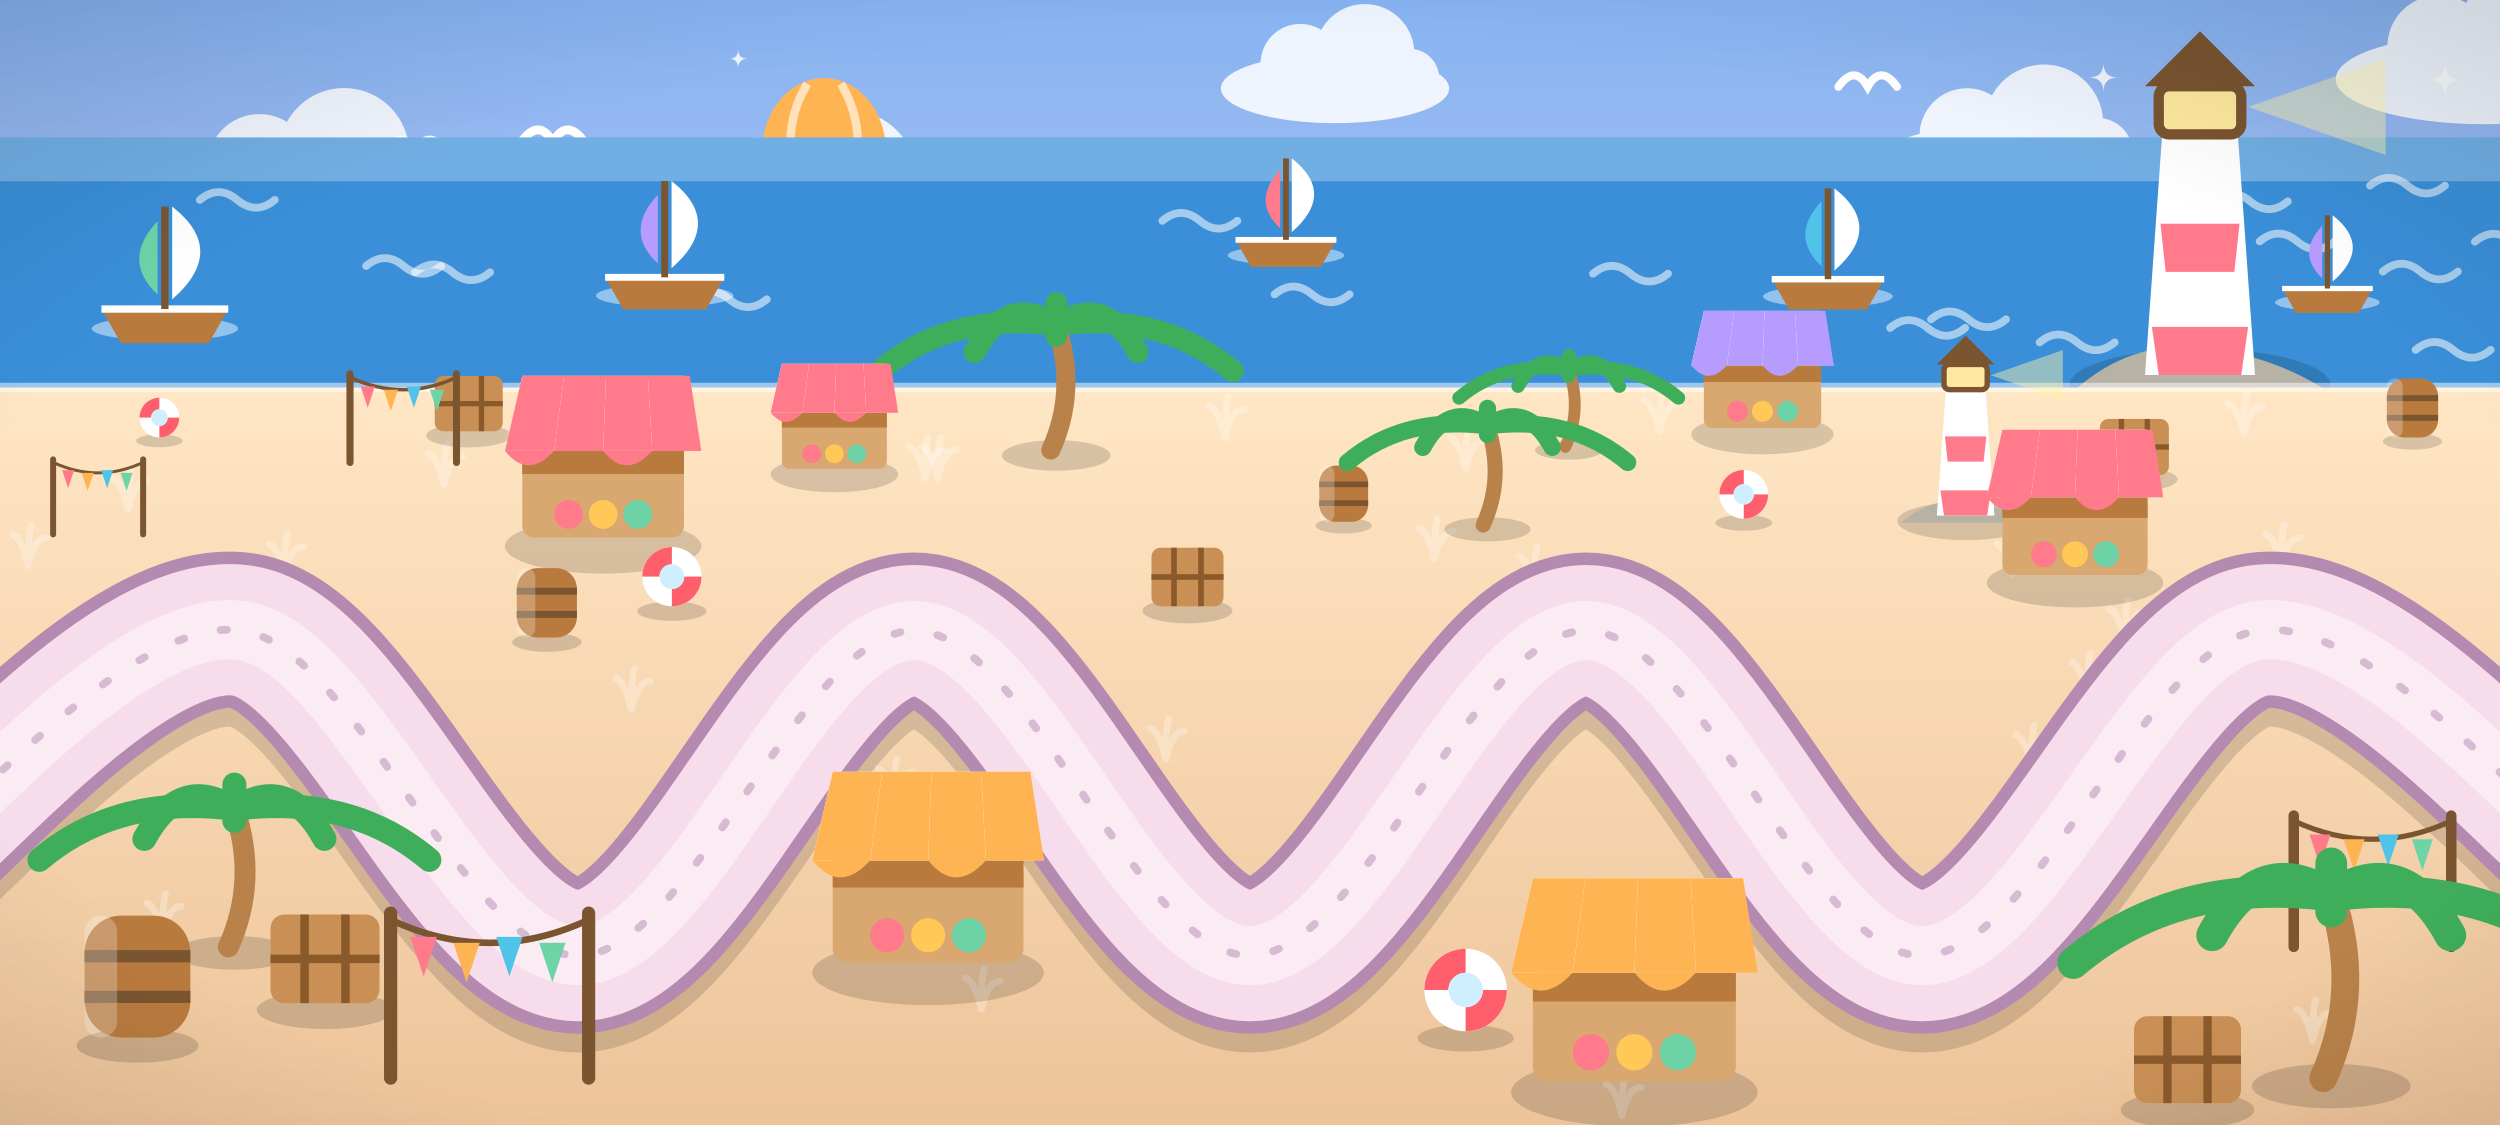
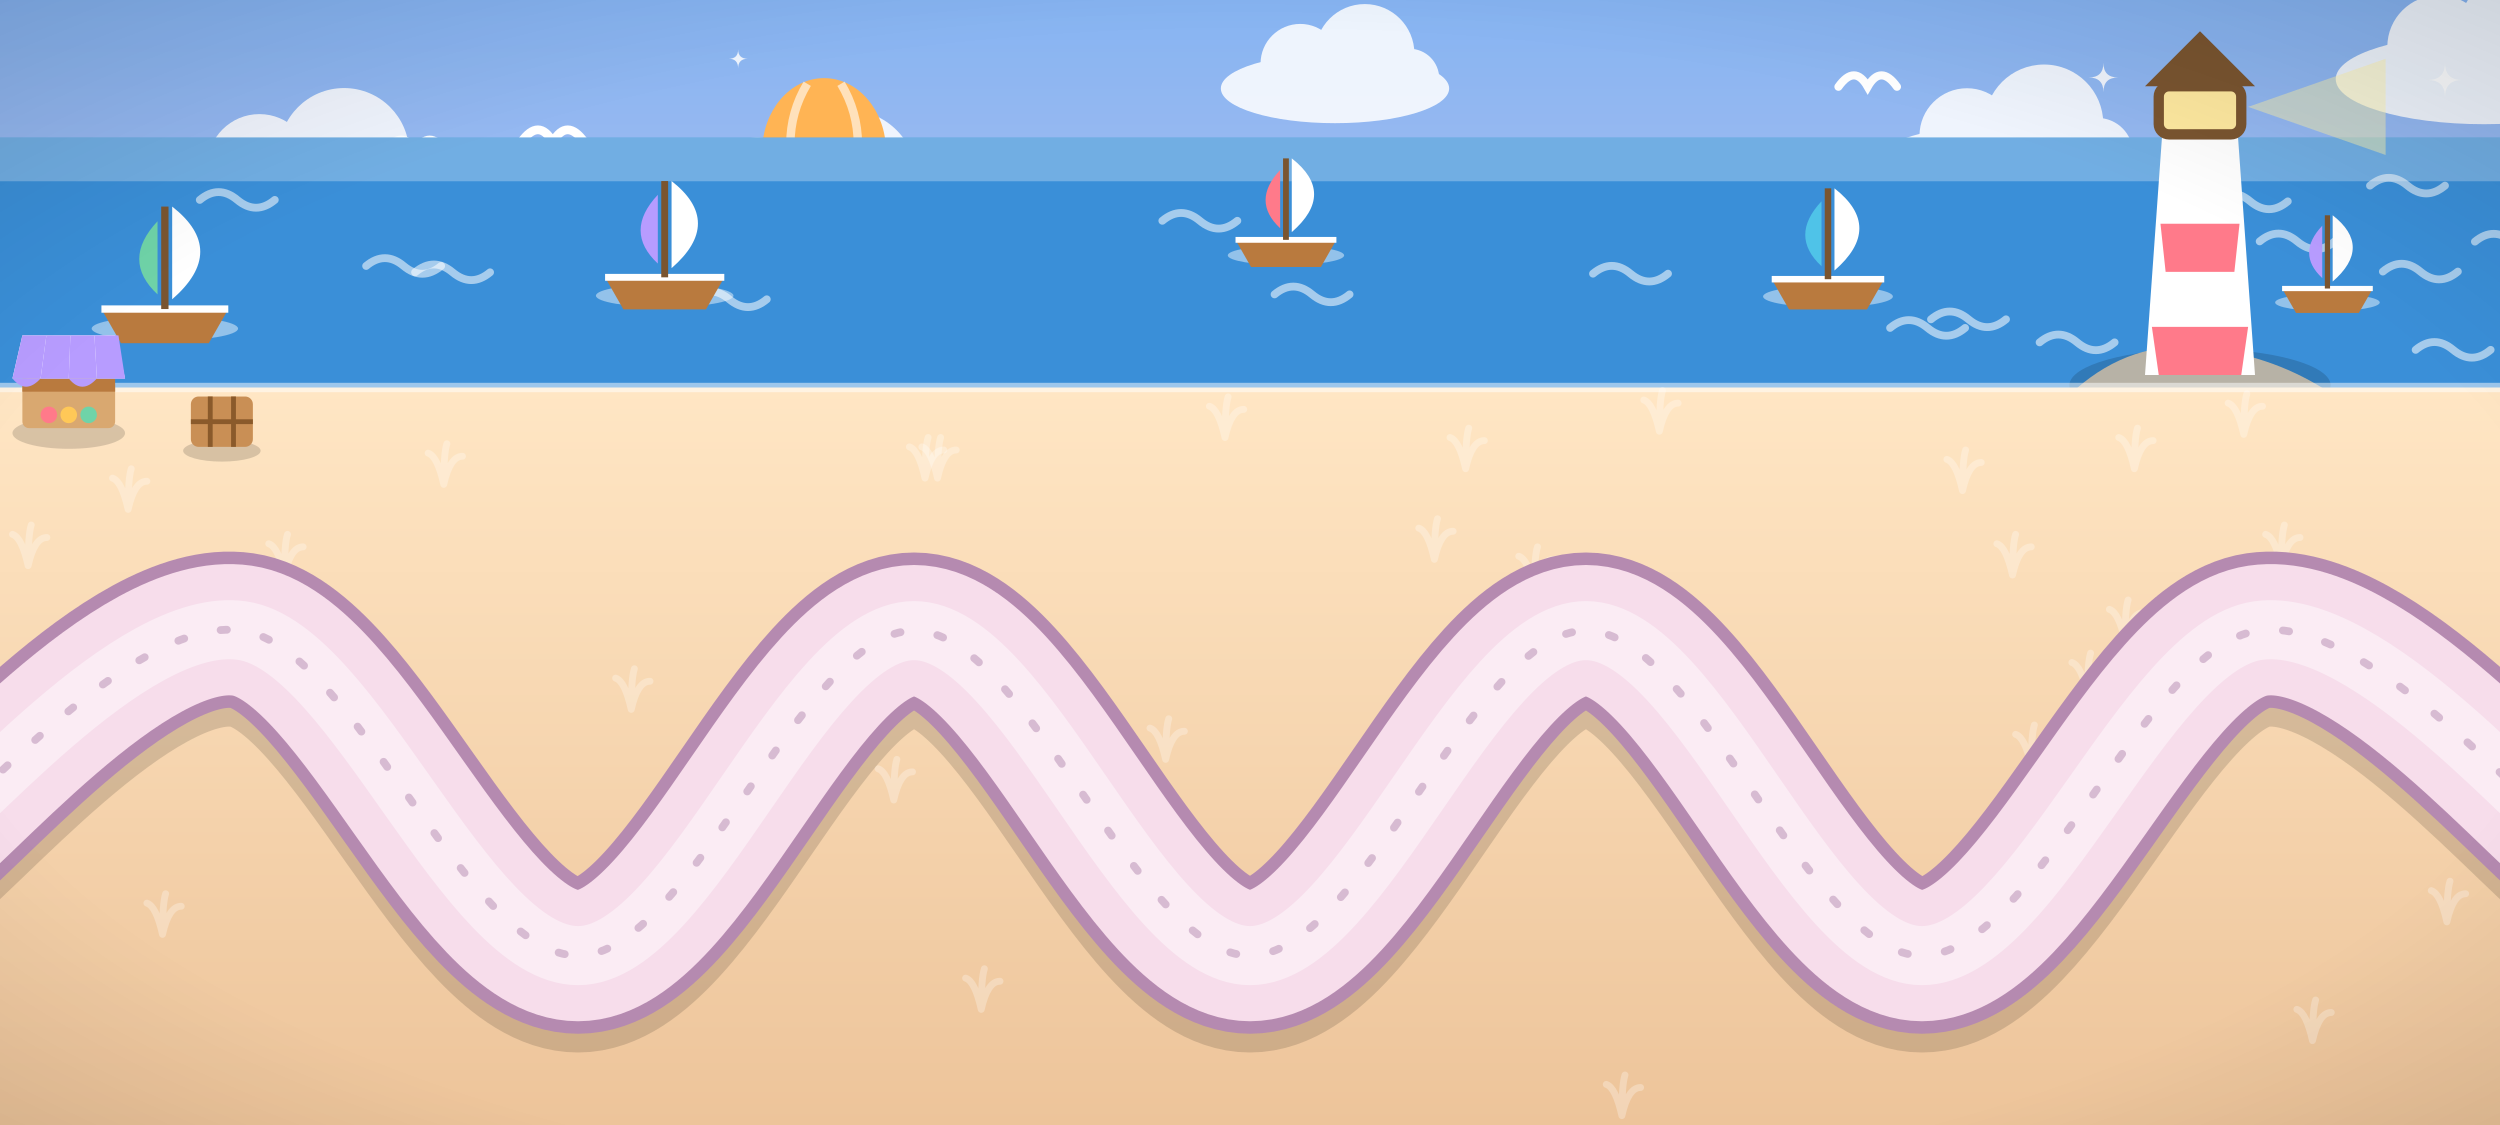
<svg xmlns="http://www.w3.org/2000/svg" viewBox="0 0 800 360" preserveAspectRatio="xMidYMid slice" role="img" aria-label="Vịnh Từ lớp 5">
  <defs>
    <linearGradient id="sk" x1="0" y1="0" x2="0" y2="1">
      <stop offset="0" stop-color="#86B4F2" />
      <stop offset="1" stop-color="#FFD3E6" />
    </linearGradient>
    <linearGradient id="gr" x1="0" y1="0" x2="0" y2="1">
      <stop offset="0" stop-color="#FFE6C4" />
      <stop offset="1" stop-color="#EDC49A" />
    </linearGradient>
    <radialGradient id="vg" cx=".5" cy=".55" r=".8">
      <stop offset=".65" stop-color="#000" stop-opacity="0" />
      <stop offset="1" stop-color="#000" stop-opacity=".16" />
    </radialGradient>
  </defs>
  <rect width="800" height="360" fill="url(#sk)" />
  <g transform="translate(97.6 63.6) scale(1.041852)" opacity="0.85">
    <ellipse cx="0" cy="0" rx="46" ry="14" fill="#fff" />
    <circle cx="-14" cy="-10" r="16" fill="#fff" />
    <circle cx="12" cy="-14" r="20" fill="#fff" />
    <circle cx="30" cy="-4" r="12" fill="#fff" />
  </g>
  <g transform="translate(257.9 72.9) scale(1.109952)" opacity="0.85">
    <ellipse cx="0" cy="0" rx="46" ry="14" fill="#fff" />
    <circle cx="-14" cy="-10" r="16" fill="#fff" />
    <circle cx="12" cy="-14" r="20" fill="#fff" />
    <circle cx="30" cy="-4" r="12" fill="#fff" />
  </g>
  <g transform="translate(427.2 28.3) scale(0.7941225)" opacity="0.85">
    <ellipse cx="0" cy="0" rx="46" ry="14" fill="#fff" />
    <circle cx="-14" cy="-10" r="16" fill="#fff" />
    <circle cx="12" cy="-14" r="20" fill="#fff" />
    <circle cx="30" cy="-4" r="12" fill="#fff" />
  </g>
  <g transform="translate(642.7 52.9) scale(0.948579)" opacity="0.85">
    <ellipse cx="0" cy="0" rx="46" ry="14" fill="#fff" />
    <circle cx="-14" cy="-10" r="16" fill="#fff" />
    <circle cx="12" cy="-14" r="20" fill="#fff" />
    <circle cx="30" cy="-4" r="12" fill="#fff" />
  </g>
  <g transform="translate(794.9 25.3) scale(1.031855)" opacity="0.85">
    <ellipse cx="0" cy="0" rx="46" ry="14" fill="#fff" />
    <circle cx="-14" cy="-10" r="16" fill="#fff" />
    <circle cx="12" cy="-14" r="20" fill="#fff" />
    <circle cx="30" cy="-4" r="12" fill="#fff" />
  </g>
-   <path d="M782.4 20.1Q782.4 25.6 787.9 25.6Q782.4 25.6 782.4 31.1Q782.4 25.6 776.9 25.6Q782.4 25.6 782.4 20.1z" fill="#fff" opacity=".85" />
-   <path d="M236.2 15.8Q236.2 18.8 239.3 18.8Q236.2 18.8 236.2 21.9Q236.2 18.8 233.2 18.8Q236.2 18.8 236.2 15.8z" fill="#fff" opacity=".85" />
-   <path d="M351.8 50.1Q351.8 55.7 357.4 55.7Q351.8 55.7 351.8 61.4Q351.8 55.7 346.2 55.7Q351.8 55.7 351.8 50.1z" fill="#fff" opacity=".85" />
-   <path d="M703.8 67.2Q703.8 72.6 709.2 72.6Q703.8 72.6 703.8 78Q703.8 72.6 698.4 72.6Q703.8 72.6 703.8 67.2z" fill="#fff" opacity=".85" />
-   <path d="M673.1 20.1Q673.1 24.8 677.8 24.8Q673.1 24.8 673.1 29.5Q673.1 24.8 668.4 24.8Q673.1 24.8 673.1 20.1z" fill="#fff" opacity=".85" />
-   <path d="M60.9 53.7Q60.9 59.1 66.4 59.1Q60.9 59.1 60.9 64.5Q60.9 59.1 55.5 59.1Q60.9 59.1 60.9 53.7z" fill="#fff" opacity=".85" />
+   <path d="M782.4 20.1 Q782.4 25.6 787.9 25.6 Q782.4 25.6 782.4 31.1Q782.4 25.6 776.9 25.6Q782.4 25.6 782.4 20.1z" fill="#fff" opacity=".85" />
+   <path d="M236.2 15.8 Q236.2 18.8 239.3 18.8 Q236.2 18.8 236.2 21.9Q236.2 18.8 233.2 18.8Q236.2 18.8 236.2 15.8z" fill="#fff" opacity=".85" />
+   <path d="M351.8 50.1 Q351.8 55.7 357.4 55.7 Q351.8 55.7 351.8 61.4Q351.8 55.7 346.2 55.7Q351.8 55.7 351.8 50.1z" fill="#fff" opacity=".85" />
+   <path d="M703.8 67.2 Q703.8 72.6 709.2 72.6 Q703.8 72.6 703.8 78Q703.8 72.6 698.4 72.6Q703.8 72.6 703.8 67.2z" fill="#fff" opacity=".85" />
+   <path d="M673.1 20.1 Q673.1 24.8 677.8 24.8 Q673.1 24.8 673.1 29.5Q673.1 24.8 668.4 24.8Q673.1 24.8 673.1 20.1z" fill="#fff" opacity=".85" />
+   <path d="M60.9 53.7 Q60.9 59.1 66.4 59.1 Q60.9 59.1 60.9 64.5Q60.9 59.1 55.5 59.1Q60.9 59.1 60.9 53.7z" fill="#fff" opacity=".85" />
  <path d="M166.801 45.473q5.609-7.853 10.097 0q4.488-7.853 10.097 0" stroke="#fff" stroke-width="2.805" fill="none" stroke-linecap="round" />
  <path d="M21.475 66.934q7.764-10.869 13.975 0q6.211-10.869 13.975 0" stroke="#fff" stroke-width="3.882" fill="none" stroke-linecap="round" />
  <path d="M588.3 27.758q5.201-7.281 9.362 0q4.161-7.281 9.362 0" stroke="#fff" stroke-width="2.6" fill="none" stroke-linecap="round" />
  <path d="M667.86 75.259q6.981-9.773 12.566 0q5.585-9.773 12.566 0" stroke="#fff" stroke-width="3.49" fill="none" stroke-linecap="round" />
  <path d="M123.266 48.483q5.363-7.508 9.653 0q4.29-7.508 9.653 0" stroke="#fff" stroke-width="2.681" fill="none" stroke-linecap="round" />
  <path d="M169.622 67.081q7.172-10.041 12.91 0q5.738-10.041 12.91 0" stroke="#fff" stroke-width="3.586" fill="none" stroke-linecap="round" />
  <g transform="translate(263.718 68.2) scale(0.9)">
    <ellipse cx="0" cy="-22" rx="22" ry="26" fill="#FFB454" />
    <path d="M-6-46q-12 20 0 46M6-46q12 20 0 46" stroke="#fff" stroke-opacity=".6" stroke-width="3" fill="none" />
    <path d="M-9 4l-8 10M9 4l8 10" stroke="#7A5530" stroke-width="2" />
    <rect x="-10" y="12" width="20" height="11" rx="3" fill="#B97A3E" />
  </g>
  <rect y="44" width="800" height="90" fill="#3A8FD8" />
  <rect y="44" width="800" height="14" fill="#fff" opacity=".28" />
  <path d="M708.091 64.439q6-5 12 0t12 0" stroke="#fff" stroke-opacity=".55" stroke-width="2.500" fill="none" stroke-linecap="round" />
  <path d="M604.833 104.936q6-5 12 0t12 0" stroke="#fff" stroke-opacity=".55" stroke-width="2.500" fill="none" stroke-linecap="round" />
  <path d="M371.95 70.652q6-5 12 0t12 0" stroke="#fff" stroke-opacity=".55" stroke-width="2.500" fill="none" stroke-linecap="round" />
  <path d="M762.515 86.903q6-5 12 0t12 0" stroke="#fff" stroke-opacity=".55" stroke-width="2.500" fill="none" stroke-linecap="round" />
  <path d="M117.163 85.108q6-5 12 0t12 0" stroke="#fff" stroke-opacity=".55" stroke-width="2.500" fill="none" stroke-linecap="round" />
  <path d="M407.859 94.206q6-5 12 0t12 0" stroke="#fff" stroke-opacity=".55" stroke-width="2.500" fill="none" stroke-linecap="round" />
  <path d="M791.971 77.326q6-5 12 0t12 0" stroke="#fff" stroke-opacity=".55" stroke-width="2.500" fill="none" stroke-linecap="round" />
  <path d="M509.763 87.577q6-5 12 0t12 0" stroke="#fff" stroke-opacity=".55" stroke-width="2.500" fill="none" stroke-linecap="round" />
  <path d="M723.095 77.246q6-5 12 0t12 0" stroke="#fff" stroke-opacity=".55" stroke-width="2.500" fill="none" stroke-linecap="round" />
  <path d="M132.825 87.138q6-5 12 0t12 0" stroke="#fff" stroke-opacity=".55" stroke-width="2.500" fill="none" stroke-linecap="round" />
  <path d="M63.93 63.972q6-5 12 0t12 0" stroke="#fff" stroke-opacity=".55" stroke-width="2.500" fill="none" stroke-linecap="round" />
  <path d="M758.399 59.403q6-5 12 0t12 0" stroke="#fff" stroke-opacity=".55" stroke-width="2.500" fill="none" stroke-linecap="round" />
  <path d="M773.006 111.954q6-5 12 0t12 0" stroke="#fff" stroke-opacity=".55" stroke-width="2.500" fill="none" stroke-linecap="round" />
  <path d="M221.366 95.773q6-5 12 0t12 0" stroke="#fff" stroke-opacity=".55" stroke-width="2.500" fill="none" stroke-linecap="round" />
  <path d="M652.674 109.56q6-5 12 0t12 0" stroke="#fff" stroke-opacity=".55" stroke-width="2.500" fill="none" stroke-linecap="round" />
  <path d="M617.92 102.182q6-5 12 0t12 0" stroke="#fff" stroke-opacity=".55" stroke-width="2.500" fill="none" stroke-linecap="round" />
  <g transform="translate(52.75527 100.4562) scale(0.7807688)">
    <ellipse cx="0" cy="6" rx="30" ry="5" fill="#fff" opacity=".45" />
    <path d="M-26-2h52l-8 14h-36z" fill="#B97A3E" />
    <path d="M-26-2h52" stroke="#fff" stroke-width="3" />
    <rect x="-1.500" y="-44" width="3" height="42" fill="#7A5530" />
    <path d="M3-44Q26-26 3-6z" fill="#fff" />
    <path d="M-3-38Q-18-22-3-8z" fill="#6FD3A8" />
  </g>
  <g transform="translate(212.7008 90.21161) scale(0.7336145)">
    <ellipse cx="0" cy="6" rx="30" ry="5" fill="#fff" opacity=".45" />
    <path d="M-26-2h52l-8 14h-36z" fill="#B97A3E" />
    <path d="M-26-2h52" stroke="#fff" stroke-width="3" />
    <rect x="-1.500" y="-44" width="3" height="42" fill="#7A5530" />
    <path d="M3-44Q26-26 3-6z" fill="#fff" />
    <path d="M-3-38Q-18-22-3-8z" fill="#B79CFF" />
  </g>
  <g transform="translate(411.5061 77.99415) scale(0.6207552)">
    <ellipse cx="0" cy="6" rx="30" ry="5" fill="#fff" opacity=".45" />
    <path d="M-26-2h52l-8 14h-36z" fill="#B97A3E" />
    <path d="M-26-2h52" stroke="#fff" stroke-width="3" />
    <rect x="-1.500" y="-44" width="3" height="42" fill="#7A5530" />
    <path d="M3-44Q26-26 3-6z" fill="#fff" />
    <path d="M-3-38Q-18-22-3-8z" fill="#FF7A8A" />
  </g>
  <g transform="translate(584.9534 90.72719) scale(0.6923405)">
    <ellipse cx="0" cy="6" rx="30" ry="5" fill="#fff" opacity=".45" />
    <path d="M-26-2h52l-8 14h-36z" fill="#B97A3E" />
    <path d="M-26-2h52" stroke="#fff" stroke-width="3" />
    <rect x="-1.500" y="-44" width="3" height="42" fill="#7A5530" />
    <path d="M3-44Q26-26 3-6z" fill="#fff" />
    <path d="M-3-38Q-18-22-3-8z" fill="#4FC3E8" />
  </g>
  <g transform="translate(744.7823 93.44312) scale(0.5581513)">
    <ellipse cx="0" cy="6" rx="30" ry="5" fill="#fff" opacity=".45" />
    <path d="M-26-2h52l-8 14h-36z" fill="#B97A3E" />
    <path d="M-26-2h52" stroke="#fff" stroke-width="3" />
    <rect x="-1.500" y="-44" width="3" height="42" fill="#7A5530" />
    <path d="M3-44Q26-26 3-6z" fill="#fff" />
    <path d="M-3-38Q-18-22-3-8z" fill="#B79CFF" />
  </g>
  <g transform="translate(704 120) scale(1.1)">
    <ellipse cx="0" cy="3" rx="38" ry="10.6" fill="#000" opacity=".15" />
    <path d="M-36 4Q-20-10 0-8T36 4z" fill="#B7B2A6" />
    <path d="M-16 0L-11-70h22L16 0z" fill="#fff" />
    <path d="M-14-14h28l-2 14h-24zM-11.500-44h23l-1.500 14h-20z" fill="#FF7A8A" />
    <rect x="-12" y="-84" width="24" height="14" rx="3" fill="#FFE9A0" stroke="#7A5530" stroke-width="3" />
    <path d="M-16-84h32l-16-16z" fill="#7A5530" />
    <path d="M14-78l40-14v28z" fill="#FFF3A8" opacity=".45" />
  </g>
  <rect y="124" width="800" height="236" fill="url(#gr)" />
  <path d="M0 124h800" stroke="#fff" stroke-opacity=".5" stroke-width="3" />
  <path d="M9 181q-2-9-5-10M9 181q0-10 1-13M9 181q2-9 6-9" stroke="#fff" stroke-opacity=".28" stroke-width="2.200" stroke-linecap="round" fill="none" />
  <path d="M91 184q-2-9-5-10M91 184q0-10 1-13M91 184q2-9 6-9" stroke="#fff" stroke-opacity=".28" stroke-width="2.200" stroke-linecap="round" fill="none" />
  <path d="M469 150q-2-9-5-10M469 150q0-10 1-13M469 150q2-9 6-9" stroke="#fff" stroke-opacity=".28" stroke-width="2.200" stroke-linecap="round" fill="none" />
  <path d="M683 150q-2-9-5-10M683 150q0-10 1-13M683 150q2-9 6-9" stroke="#fff" stroke-opacity=".28" stroke-width="2.200" stroke-linecap="round" fill="none" />
  <path d="M519 357q-2-9-5-10M519 357q0-10 1-13M519 357q2-9 6-9" stroke="#fff" stroke-opacity=".28" stroke-width="2.200" stroke-linecap="round" fill="none" />
  <path d="M202 227q-2-9-5-10M202 227q0-10 1-13M202 227q2-9 6-9" stroke="#fff" stroke-opacity=".28" stroke-width="2.200" stroke-linecap="round" fill="none" />
  <path d="M668 222q-2-9-5-10M668 222q0-10 1-13M668 222q2-9 6-9" stroke="#fff" stroke-opacity=".28" stroke-width="2.200" stroke-linecap="round" fill="none" />
  <path d="M680 205q-2-9-5-10M680 205q0-10 1-13M680 205q2-9 6-9" stroke="#fff" stroke-opacity=".28" stroke-width="2.200" stroke-linecap="round" fill="none" />
  <path d="M52 299q-2-9-5-10M52 299q0-10 1-13M52 299q2-9 6-9" stroke="#fff" stroke-opacity=".28" stroke-width="2.200" stroke-linecap="round" fill="none" />
  <path d="M644 184q-2-9-5-10M644 184q0-10 1-13M644 184q2-9 6-9" stroke="#fff" stroke-opacity=".28" stroke-width="2.200" stroke-linecap="round" fill="none" />
  <path d="M628 157q-2-9-5-10M628 157q0-10 1-13M628 157q2-9 6-9" stroke="#fff" stroke-opacity=".28" stroke-width="2.200" stroke-linecap="round" fill="none" />
  <path d="M616 317q-2-9-5-10M616 317q0-10 1-13M616 317q2-9 6-9" stroke="#fff" stroke-opacity=".28" stroke-width="2.200" stroke-linecap="round" fill="none" />
  <path d="M531 138q-2-9-5-10M531 138q0-10 1-13M531 138q2-9 6-9" stroke="#fff" stroke-opacity=".28" stroke-width="2.200" stroke-linecap="round" fill="none" />
  <path d="M41 163q-2-9-5-10M41 163q0-10 1-13M41 163q2-9 6-9" stroke="#fff" stroke-opacity=".28" stroke-width="2.200" stroke-linecap="round" fill="none" />
  <path d="M373 243q-2-9-5-10M373 243q0-10 1-13M373 243q2-9 6-9" stroke="#fff" stroke-opacity=".28" stroke-width="2.200" stroke-linecap="round" fill="none" />
  <path d="M314 323q-2-9-5-10M314 323q0-10 1-13M314 323q2-9 6-9" stroke="#fff" stroke-opacity=".28" stroke-width="2.200" stroke-linecap="round" fill="none" />
  <path d="M718 139q-2-9-5-10M718 139q0-10 1-13M718 139q2-9 6-9" stroke="#fff" stroke-opacity=".28" stroke-width="2.200" stroke-linecap="round" fill="none" />
  <path d="M286 256q-2-9-5-10M286 256q0-10 1-13M286 256q2-9 6-9" stroke="#fff" stroke-opacity=".28" stroke-width="2.200" stroke-linecap="round" fill="none" />
  <path d="M142 155q-2-9-5-10M142 155q0-10 1-13M142 155q2-9 6-9" stroke="#fff" stroke-opacity=".28" stroke-width="2.200" stroke-linecap="round" fill="none" />
  <path d="M392 140q-2-9-5-10M392 140q0-10 1-13M392 140q2-9 6-9" stroke="#fff" stroke-opacity=".28" stroke-width="2.200" stroke-linecap="round" fill="none" />
  <path d="M459 179q-2-9-5-10M459 179q0-10 1-13M459 179q2-9 6-9" stroke="#fff" stroke-opacity=".28" stroke-width="2.200" stroke-linecap="round" fill="none" />
  <path d="M491 188q-2-9-5-10M491 188q0-10 1-13M491 188q2-9 6-9" stroke="#fff" stroke-opacity=".28" stroke-width="2.200" stroke-linecap="round" fill="none" />
  <path d="M740 333q-2-9-5-10M740 333q0-10 1-13M740 333q2-9 6-9" stroke="#fff" stroke-opacity=".28" stroke-width="2.200" stroke-linecap="round" fill="none" />
  <path d="M656 256q-2-9-5-10M656 256q0-10 1-13M656 256q2-9 6-9" stroke="#fff" stroke-opacity=".28" stroke-width="2.200" stroke-linecap="round" fill="none" />
  <path d="M300 153q-2-9-5-10M300 153q0-10 1-13M300 153q2-9 6-9" stroke="#fff" stroke-opacity=".28" stroke-width="2.200" stroke-linecap="round" fill="none" />
  <path d="M294 201q-2-9-5-10M294 201q0-10 1-13M294 201q2-9 6-9" stroke="#fff" stroke-opacity=".28" stroke-width="2.200" stroke-linecap="round" fill="none" />
  <path d="M783 295q-2-9-5-10M783 295q0-10 1-13M783 295q2-9 6-9" stroke="#fff" stroke-opacity=".28" stroke-width="2.200" stroke-linecap="round" fill="none" />
  <path d="M730 181q-2-9-5-10M730 181q0-10 1-13M730 181q2-9 6-9" stroke="#fff" stroke-opacity=".28" stroke-width="2.200" stroke-linecap="round" fill="none" />
  <path d="M650 245q-2-9-5-10M650 245q0-10 1-13M650 245q2-9 6-9" stroke="#fff" stroke-opacity=".28" stroke-width="2.200" stroke-linecap="round" fill="none" />
  <path d="M296 153q-2-9-5-10M296 153q0-10 1-13M296 153q2-9 6-9" stroke="#fff" stroke-opacity=".28" stroke-width="2.200" stroke-linecap="round" fill="none" />
  <path d="M-30 274.6C-12.1 262.5 41.7 196.6 77.5 201.8C113.3 207 149.2 305.8 185 305.8C220.8 305.8 256.7 201.8 292.5 201.8C328.3 201.8 364.2 305.8 400 305.8C435.8 305.8 471.7 201.8 507.5 201.8C543.3 201.8 579.2 305.8 615 305.8C650.8 305.8 686.7 207 722.5 201.8C758.3 196.6 812.1 262.5 830 274.6" fill="none" stroke="#000" stroke-opacity=".14" stroke-width="50" stroke-linecap="round" transform="translate(0 6)" />
  <path d="M-30 274.6C-12.1 262.5 41.7 196.6 77.5 201.8C113.3 207 149.2 305.8 185 305.8C220.8 305.8 256.7 201.8 292.5 201.8C328.3 201.8 364.2 305.8 400 305.8C435.8 305.8 471.7 201.8 507.5 201.8C543.3 201.8 579.2 305.8 615 305.8C650.8 305.8 686.7 207 722.5 201.8C758.3 196.6 812.1 262.5 830 274.6" fill="none" stroke="#B58AB0" stroke-width="50" stroke-linecap="round" stroke-linejoin="round" />
  <path d="M-30 274.6C-12.1 262.5 41.7 196.6 77.5 201.8C113.3 207 149.2 305.8 185 305.8C220.8 305.8 256.7 201.8 292.5 201.8C328.3 201.8 364.2 305.8 400 305.8C435.8 305.8 471.7 201.8 507.5 201.8C543.3 201.8 579.2 305.8 615 305.8C650.8 305.8 686.7 207 722.5 201.8C758.3 196.6 812.1 262.5 830 274.6" fill="none" stroke="#F7DDEB" stroke-width="42" stroke-linecap="round" stroke-linejoin="round" />
  <path d="M-30 274.6C-12.1 262.5 41.7 196.6 77.5 201.8C113.3 207 149.2 305.8 185 305.8C220.8 305.8 256.7 201.8 292.5 201.8C328.3 201.8 364.2 305.8 400 305.8C435.8 305.8 471.7 201.8 507.5 201.8C543.3 201.8 579.2 305.8 615 305.8C650.8 305.8 686.7 207 722.5 201.8C758.3 196.6 812.1 262.5 830 274.6" fill="none" stroke="#fff" stroke-opacity=".45" stroke-width="18.9" stroke-linecap="round" stroke-linejoin="round" />
  <path d="M-30 274.6C-12.1 262.5 41.7 196.6 77.5 201.8C113.3 207 149.2 305.8 185 305.8C220.8 305.8 256.7 201.8 292.5 201.8C328.3 201.8 364.2 305.8 400 305.8C435.8 305.8 471.7 201.8 507.5 201.8C543.3 201.8 579.2 305.8 615 305.8C650.8 305.8 686.7 207 722.5 201.8C758.3 196.6 812.1 262.5 830 274.6" fill="none" stroke="#B58AB0" stroke-opacity=".5" stroke-width="2.5" stroke-dasharray="2 12" stroke-linecap="round" />
-   <g transform="translate(564 137) scale(0.67)">
+   <g transform="translate(22 137) scale(0.53)">
    <ellipse cx="0" cy="3" rx="34" ry="9.5" fill="#000" opacity=".15" />
    <rect x="-28" y="-30" width="56" height="30" rx="4" fill="#D9A870" />
    <rect x="-28" y="-30" width="56" height="8" fill="#B97A3E" />
    <path d="M-34-30l6-26h56l6 26z" fill="#fff" />
    <path d="M-34 -30L-28 -56h14.500L-17 -30z" fill="#B79CFF" />
    <path d="M-17 -30L-13.5 -56h14.500L0 -30z" fill="#B79CFF" />
    <path d="M0 -30L1 -56h14.500L17 -30z" fill="#B79CFF" />
    <path d="M17 -30L15.5 -56h14.500L34 -30z" fill="#B79CFF" />
    <path d="M-34-30q8 10 17 0t17 0t17 0t17 0" fill="#B79CFF" />
    <circle cx="-12" cy="-8" r="5" fill="#FF7A8A" />
    <circle cx="0" cy="-8" r="5" fill="#FFC857" />
    <circle cx="12" cy="-8" r="5" fill="#6FD3A8" />
  </g>
-   <g transform="translate(150 138) scale(0.68)">
-     <ellipse cx="0" cy="2" rx="20" ry="5.6" fill="#000" opacity=".15" />
-     <rect x="-16" y="-26" width="32" height="26" rx="4" fill="#C98F55" />
-     <path d="M-16-13h32M-6-26v26M6-26v26" stroke="#8A5A2B" stroke-width="2.500" />
-   </g>
-   <g transform="translate(51 140) scale(0.53)">
-     <ellipse cx="0" cy="2" rx="14" ry="3.9" fill="#000" opacity=".15" />
-     <circle cx="0" cy="-12" r="12" fill="#fff" />
-     <path d="M-12-12a12 12 0 0112-12v7a5 5 0 00-5 5zM12-12a12 12 0 01-12 12v-7a5 5 0 005-5z" fill="#FF5E6C" />
-     <circle cx="0" cy="-12" r="5" fill="#CFEFFF" />
-   </g>
-   <g transform="translate(772 140) scale(0.63)">
-     <ellipse cx="0" cy="2" rx="15" ry="4.2" fill="#000" opacity=".15" />
-     <rect x="-13" y="-30" width="26" height="30" rx="9" fill="#B97A3E" />
-     <path d="M-13-20h26M-13-10h26" stroke="#7A5530" stroke-width="3" />
-     <rect x="-13" y="-30" width="8" height="30" rx="4" fill="#fff" opacity=".25" />
-   </g>
-   <g transform="translate(502 143) scale(0.54)">
-     <ellipse cx="0" cy="2" rx="20" ry="5.6" fill="#000" opacity=".15" />
-     <path d="M-2 0Q8-22 0-46" stroke="#B9824A" stroke-width="7" fill="none" stroke-linecap="round" />
-     <path d="M0-46Q-39-51 -65-29" stroke="#3FAE5B" stroke-width="8" fill="none" stroke-linecap="round" />
-     <path d="M0-46Q-18-58 -30-36" stroke="#3FAE5B" stroke-width="8" fill="none" stroke-linecap="round" />
-     <path d="M0-46Q0-64 0-42" stroke="#3FAE5B" stroke-width="8" fill="none" stroke-linecap="round" />
-     <path d="M0-46Q18-58 30-36" stroke="#3FAE5B" stroke-width="8" fill="none" stroke-linecap="round" />
-     <path d="M0-46Q39-51 65-29" stroke="#3FAE5B" stroke-width="8" fill="none" stroke-linecap="round" />
-   </g>
-   <g transform="translate(338 144) scale(0.87)">
-     <ellipse cx="0" cy="2" rx="20" ry="5.6" fill="#000" opacity=".15" />
-     <path d="M-2 0Q8-22 0-46" stroke="#B9824A" stroke-width="7" fill="none" stroke-linecap="round" />
-     <path d="M0-46Q-39-51 -65-29" stroke="#3FAE5B" stroke-width="8" fill="none" stroke-linecap="round" />
-     <path d="M0-46Q-18-58 -30-36" stroke="#3FAE5B" stroke-width="8" fill="none" stroke-linecap="round" />
-     <path d="M0-46Q0-64 0-42" stroke="#3FAE5B" stroke-width="8" fill="none" stroke-linecap="round" />
-     <path d="M0-46Q18-58 30-36" stroke="#3FAE5B" stroke-width="8" fill="none" stroke-linecap="round" />
-     <path d="M0-46Q39-51 65-29" stroke="#3FAE5B" stroke-width="8" fill="none" stroke-linecap="round" />
-   </g>
-   <g transform="translate(112 148) scale(0.568)">
-     <rect x="-2" y="-52" width="4" height="54" rx="2" fill="#7A5530" />
-     <rect x="-2" y="-52" width="4" height="54" rx="2" fill="#7A5530" transform="translate(60 0)" />
-     <path d="M0-48Q30-34 60-48" stroke="#7A5530" stroke-width="2" fill="none" />
-     <path d="M6 -42.8 l8 0l-4 12z" fill="#FF7A8A" />
-     <path d="M19 -41 l8 0l-4 12z" fill="#FFB454" />
-     <path d="M32 -42.8 l8 0l-4 12z" fill="#4FC3E8" />
-     <path d="M45 -41 l8 0l-4 12z" fill="#6FD3A8" />
-   </g>
-   <g transform="translate(267 150) scale(0.60)">
-     <ellipse cx="0" cy="3" rx="34" ry="9.5" fill="#000" opacity=".15" />
-     <rect x="-28" y="-30" width="56" height="30" rx="4" fill="#D9A870" />
-     <rect x="-28" y="-30" width="56" height="8" fill="#B97A3E" />
-     <path d="M-34-30l6-26h56l6 26z" fill="#fff" />
-     <path d="M-34 -30L-28 -56h14.500L-17 -30z" fill="#FF7A8A" />
-     <path d="M-17 -30L-13.5 -56h14.500L0 -30z" fill="#FF7A8A" />
-     <path d="M0 -30L1 -56h14.500L17 -30z" fill="#FF7A8A" />
-     <path d="M17 -30L15.5 -56h14.500L34 -30z" fill="#FF7A8A" />
-     <path d="M-34-30q8 10 17 0t17 0t17 0t17 0" fill="#FF7A8A" />
-     <circle cx="-12" cy="-8" r="5" fill="#FF7A8A" />
-     <circle cx="0" cy="-8" r="5" fill="#FFC857" />
-     <circle cx="12" cy="-8" r="5" fill="#6FD3A8" />
-   </g>
-   <g transform="translate(683 152) scale(0.69)">
-     <ellipse cx="0" cy="2" rx="20" ry="5.6" fill="#000" opacity=".15" />
-     <rect x="-16" y="-26" width="32" height="26" rx="4" fill="#C98F55" />
-     <path d="M-16-13h32M-6-26v26M6-26v26" stroke="#8A5A2B" stroke-width="2.500" />
-   </g>
-   <g transform="translate(629 165) scale(0.576)">
-     <ellipse cx="0" cy="3" rx="38" ry="10.6" fill="#000" opacity=".15" />
-     <path d="M-36 4Q-20-10 0-8T36 4z" fill="#B7B2A6" />
-     <path d="M-16 0L-11-70h22L16 0z" fill="#fff" />
-     <path d="M-14-14h28l-2 14h-24zM-11.500-44h23l-1.500 14h-20z" fill="#FF7A8A" />
-     <rect x="-12" y="-84" width="24" height="14" rx="3" fill="#FFE9A0" stroke="#7A5530" stroke-width="3" />
-     <path d="M-16-84h32l-16-16z" fill="#7A5530" />
-     <path d="M14-78l40-14v28z" fill="#FFF3A8" opacity=".45" />
-   </g>
-   <g transform="translate(558 166) scale(0.65)">
-     <ellipse cx="0" cy="2" rx="14" ry="3.9" fill="#000" opacity=".15" />
-     <circle cx="0" cy="-12" r="12" fill="#fff" />
-     <path d="M-12-12a12 12 0 0112-12v7a5 5 0 00-5 5zM12-12a12 12 0 01-12 12v-7a5 5 0 005-5z" fill="#FF5E6C" />
-     <circle cx="0" cy="-12" r="5" fill="#CFEFFF" />
-   </g>
-   <g transform="translate(430 167) scale(0.60)">
-     <ellipse cx="0" cy="2" rx="15" ry="4.2" fill="#000" opacity=".15" />
-     <rect x="-13" y="-30" width="26" height="30" rx="9" fill="#B97A3E" />
-     <path d="M-13-20h26M-13-10h26" stroke="#7A5530" stroke-width="3" />
-     <rect x="-13" y="-30" width="8" height="30" rx="4" fill="#fff" opacity=".25" />
-   </g>
-   <g transform="translate(476 168) scale(0.69)">
-     <ellipse cx="0" cy="2" rx="20" ry="5.6" fill="#000" opacity=".15" />
-     <path d="M-2 0Q8-22 0-46" stroke="#B9824A" stroke-width="7" fill="none" stroke-linecap="round" />
-     <path d="M0-46Q-39-51 -65-29" stroke="#3FAE5B" stroke-width="8" fill="none" stroke-linecap="round" />
-     <path d="M0-46Q-18-58 -30-36" stroke="#3FAE5B" stroke-width="8" fill="none" stroke-linecap="round" />
-     <path d="M0-46Q0-64 0-42" stroke="#3FAE5B" stroke-width="8" fill="none" stroke-linecap="round" />
-     <path d="M0-46Q18-58 30-36" stroke="#3FAE5B" stroke-width="8" fill="none" stroke-linecap="round" />
-     <path d="M0-46Q39-51 65-29" stroke="#3FAE5B" stroke-width="8" fill="none" stroke-linecap="round" />
-   </g>
-   <g transform="translate(17 171) scale(0.48)">
-     <rect x="-2" y="-52" width="4" height="54" rx="2" fill="#7A5530" />
-     <rect x="-2" y="-52" width="4" height="54" rx="2" fill="#7A5530" transform="translate(60 0)" />
-     <path d="M0-48Q30-34 60-48" stroke="#7A5530" stroke-width="2" fill="none" />
-     <path d="M6 -42.8 l8 0l-4 12z" fill="#FF7A8A" />
-     <path d="M19 -41 l8 0l-4 12z" fill="#FFB454" />
-     <path d="M32 -42.8 l8 0l-4 12z" fill="#4FC3E8" />
-     <path d="M45 -41 l8 0l-4 12z" fill="#6FD3A8" />
-   </g>
-   <g transform="translate(193 172) scale(0.924)">
-     <ellipse cx="0" cy="3" rx="34" ry="9.5" fill="#000" opacity=".15" />
-     <rect x="-28" y="-30" width="56" height="30" rx="4" fill="#D9A870" />
-     <rect x="-28" y="-30" width="56" height="8" fill="#B97A3E" />
-     <path d="M-34-30l6-26h56l6 26z" fill="#fff" />
-     <path d="M-34 -30L-28 -56h14.500L-17 -30z" fill="#FF7A8A" />
-     <path d="M-17 -30L-13.5 -56h14.500L0 -30z" fill="#FF7A8A" />
-     <path d="M0 -30L1 -56h14.500L17 -30z" fill="#FF7A8A" />
-     <path d="M17 -30L15.5 -56h14.500L34 -30z" fill="#FF7A8A" />
-     <path d="M-34-30q8 10 17 0t17 0t17 0t17 0" fill="#FF7A8A" />
-     <circle cx="-12" cy="-8" r="5" fill="#FF7A8A" />
-     <circle cx="0" cy="-8" r="5" fill="#FFC857" />
-     <circle cx="12" cy="-8" r="5" fill="#6FD3A8" />
-   </g>
-   <g transform="translate(664 184) scale(0.83)">
-     <ellipse cx="0" cy="3" rx="34" ry="9.5" fill="#000" opacity=".15" />
-     <rect x="-28" y="-30" width="56" height="30" rx="4" fill="#D9A870" />
-     <rect x="-28" y="-30" width="56" height="8" fill="#B97A3E" />
-     <path d="M-34-30l6-26h56l6 26z" fill="#fff" />
-     <path d="M-34 -30L-28 -56h14.500L-17 -30z" fill="#FF7A8A" />
-     <path d="M-17 -30L-13.5 -56h14.500L0 -30z" fill="#FF7A8A" />
-     <path d="M0 -30L1 -56h14.500L17 -30z" fill="#FF7A8A" />
-     <path d="M17 -30L15.5 -56h14.500L34 -30z" fill="#FF7A8A" />
-     <path d="M-34-30q8 10 17 0t17 0t17 0t17 0" fill="#FF7A8A" />
-     <circle cx="-12" cy="-8" r="5" fill="#FF7A8A" />
-     <circle cx="0" cy="-8" r="5" fill="#FFC857" />
-     <circle cx="12" cy="-8" r="5" fill="#6FD3A8" />
-   </g>
-   <g transform="translate(380 194) scale(0.72)">
-     <ellipse cx="0" cy="2" rx="20" ry="5.6" fill="#000" opacity=".15" />
-     <rect x="-16" y="-26" width="32" height="26" rx="4" fill="#C98F55" />
-     <path d="M-16-13h32M-6-26v26M6-26v26" stroke="#8A5A2B" stroke-width="2.500" />
-   </g>
-   <g transform="translate(215 194) scale(0.79)">
-     <ellipse cx="0" cy="2" rx="14" ry="3.9" fill="#000" opacity=".15" />
-     <circle cx="0" cy="-12" r="12" fill="#fff" />
-     <path d="M-12-12a12 12 0 0112-12v7a5 5 0 00-5 5zM12-12a12 12 0 01-12 12v-7a5 5 0 005-5z" fill="#FF5E6C" />
-     <circle cx="0" cy="-12" r="5" fill="#CFEFFF" />
-   </g>
-   <g transform="translate(175 204) scale(0.74)">
-     <ellipse cx="0" cy="2" rx="15" ry="4.2" fill="#000" opacity=".15" />
-     <rect x="-13" y="-30" width="26" height="30" rx="9" fill="#B97A3E" />
-     <path d="M-13-20h26M-13-10h26" stroke="#7A5530" stroke-width="3" />
-     <rect x="-13" y="-30" width="8" height="30" rx="4" fill="#fff" opacity=".25" />
-   </g>
-   <g transform="translate(75 303) scale(0.96)">
-     <ellipse cx="0" cy="2" rx="20" ry="5.6" fill="#000" opacity=".15" />
-     <path d="M-2 0Q8-22 0-46" stroke="#B9824A" stroke-width="7" fill="none" stroke-linecap="round" />
-     <path d="M0-46Q-39-51 -65-29" stroke="#3FAE5B" stroke-width="8" fill="none" stroke-linecap="round" />
-     <path d="M0-46Q-18-58 -30-36" stroke="#3FAE5B" stroke-width="8" fill="none" stroke-linecap="round" />
-     <path d="M0-46Q0-64 0-42" stroke="#3FAE5B" stroke-width="8" fill="none" stroke-linecap="round" />
-     <path d="M0-46Q18-58 30-36" stroke="#3FAE5B" stroke-width="8" fill="none" stroke-linecap="round" />
-     <path d="M0-46Q39-51 65-29" stroke="#3FAE5B" stroke-width="8" fill="none" stroke-linecap="round" />
-   </g>
-   <g transform="translate(734 303) scale(0.84)">
-     <rect x="-2" y="-52" width="4" height="54" rx="2" fill="#7A5530" />
-     <rect x="-2" y="-52" width="4" height="54" rx="2" fill="#7A5530" transform="translate(60 0)" />
-     <path d="M0-48Q30-34 60-48" stroke="#7A5530" stroke-width="2" fill="none" />
-     <path d="M6 -42.8 l8 0l-4 12z" fill="#FF7A8A" />
-     <path d="M19 -41 l8 0l-4 12z" fill="#FFB454" />
-     <path d="M32 -42.8 l8 0l-4 12z" fill="#4FC3E8" />
-     <path d="M45 -41 l8 0l-4 12z" fill="#6FD3A8" />
-   </g>
-   <g transform="translate(297 308) scale(1.09)">
-     <ellipse cx="0" cy="3" rx="34" ry="9.5" fill="#000" opacity=".15" />
-     <rect x="-28" y="-30" width="56" height="30" rx="4" fill="#D9A870" />
-     <rect x="-28" y="-30" width="56" height="8" fill="#B97A3E" />
-     <path d="M-34-30l6-26h56l6 26z" fill="#fff" />
-     <path d="M-34 -30L-28 -56h14.500L-17 -30z" fill="#FFB454" />
-     <path d="M-17 -30L-13.5 -56h14.500L0 -30z" fill="#FFB454" />
-     <path d="M0 -30L1 -56h14.500L17 -30z" fill="#FFB454" />
-     <path d="M17 -30L15.5 -56h14.500L34 -30z" fill="#FFB454" />
-     <path d="M-34-30q8 10 17 0t17 0t17 0t17 0" fill="#FFB454" />
-     <circle cx="-12" cy="-8" r="5" fill="#FF7A8A" />
-     <circle cx="0" cy="-8" r="5" fill="#FFC857" />
-     <circle cx="12" cy="-8" r="5" fill="#6FD3A8" />
-   </g>
-   <g transform="translate(104 321) scale(1.09)">
-     <ellipse cx="0" cy="2" rx="20" ry="5.6" fill="#000" opacity=".15" />
-     <rect x="-16" y="-26" width="32" height="26" rx="4" fill="#C98F55" />
-     <path d="M-16-13h32M-6-26v26M6-26v26" stroke="#8A5A2B" stroke-width="2.500" />
-   </g>
-   <g transform="translate(469 330) scale(1.10)">
-     <ellipse cx="0" cy="2" rx="14" ry="3.9" fill="#000" opacity=".15" />
-     <circle cx="0" cy="-12" r="12" fill="#fff" />
-     <path d="M-12-12a12 12 0 0112-12v7a5 5 0 00-5 5zM12-12a12 12 0 01-12 12v-7a5 5 0 005-5z" fill="#FF5E6C" />
-     <circle cx="0" cy="-12" r="5" fill="#CFEFFF" />
-   </g>
-   <g transform="translate(44 332) scale(1.30)">
-     <ellipse cx="0" cy="2" rx="15" ry="4.2" fill="#000" opacity=".15" />
-     <rect x="-13" y="-30" width="26" height="30" rx="9" fill="#B97A3E" />
-     <path d="M-13-20h26M-13-10h26" stroke="#7A5530" stroke-width="3" />
-     <rect x="-13" y="-30" width="8" height="30" rx="4" fill="#fff" opacity=".25" />
-   </g>
-   <g transform="translate(746 345) scale(1.27)">
-     <ellipse cx="0" cy="2" rx="20" ry="5.6" fill="#000" opacity=".15" />
-     <path d="M-2 0Q8-22 0-46" stroke="#B9824A" stroke-width="7" fill="none" stroke-linecap="round" />
-     <path d="M0-46Q-39-51 -65-29" stroke="#3FAE5B" stroke-width="8" fill="none" stroke-linecap="round" />
-     <path d="M0-46Q-18-58 -30-36" stroke="#3FAE5B" stroke-width="8" fill="none" stroke-linecap="round" />
-     <path d="M0-46Q0-64 0-42" stroke="#3FAE5B" stroke-width="8" fill="none" stroke-linecap="round" />
-     <path d="M0-46Q18-58 30-36" stroke="#3FAE5B" stroke-width="8" fill="none" stroke-linecap="round" />
-     <path d="M0-46Q39-51 65-29" stroke="#3FAE5B" stroke-width="8" fill="none" stroke-linecap="round" />
-   </g>
-   <g transform="translate(125 345) scale(1.056)">
-     <rect x="-2" y="-52" width="4" height="54" rx="2" fill="#7A5530" />
-     <rect x="-2" y="-52" width="4" height="54" rx="2" fill="#7A5530" transform="translate(60 0)" />
-     <path d="M0-48Q30-34 60-48" stroke="#7A5530" stroke-width="2" fill="none" />
-     <path d="M6 -42.8 l8 0l-4 12z" fill="#FF7A8A" />
-     <path d="M19 -41 l8 0l-4 12z" fill="#FFB454" />
-     <path d="M32 -42.8 l8 0l-4 12z" fill="#4FC3E8" />
-     <path d="M45 -41 l8 0l-4 12z" fill="#6FD3A8" />
-   </g>
-   <g transform="translate(523 346) scale(1.16)">
-     <ellipse cx="0" cy="3" rx="34" ry="9.5" fill="#000" opacity=".15" />
-     <rect x="-28" y="-30" width="56" height="30" rx="4" fill="#D9A870" />
-     <rect x="-28" y="-30" width="56" height="8" fill="#B97A3E" />
-     <path d="M-34-30l6-26h56l6 26z" fill="#fff" />
-     <path d="M-34 -30L-28 -56h14.500L-17 -30z" fill="#FFB454" />
-     <path d="M-17 -30L-13.5 -56h14.500L0 -30z" fill="#FFB454" />
-     <path d="M0 -30L1 -56h14.500L17 -30z" fill="#FFB454" />
-     <path d="M17 -30L15.5 -56h14.500L34 -30z" fill="#FFB454" />
-     <path d="M-34-30q8 10 17 0t17 0t17 0t17 0" fill="#FFB454" />
-     <circle cx="-12" cy="-8" r="5" fill="#FF7A8A" />
-     <circle cx="0" cy="-8" r="5" fill="#FFC857" />
-     <circle cx="12" cy="-8" r="5" fill="#6FD3A8" />
-   </g>
-   <g transform="translate(700 353) scale(1.07)">
+   <g transform="translate(71 143) scale(0.62)">
    <ellipse cx="0" cy="2" rx="20" ry="5.6" fill="#000" opacity=".15" />
    <rect x="-16" y="-26" width="32" height="26" rx="4" fill="#C98F55" />
    <path d="M-16-13h32M-6-26v26M6-26v26" stroke="#8A5A2B" stroke-width="2.500" />
  </g>
  <rect width="800" height="360" fill="url(#vg)" />
</svg>
